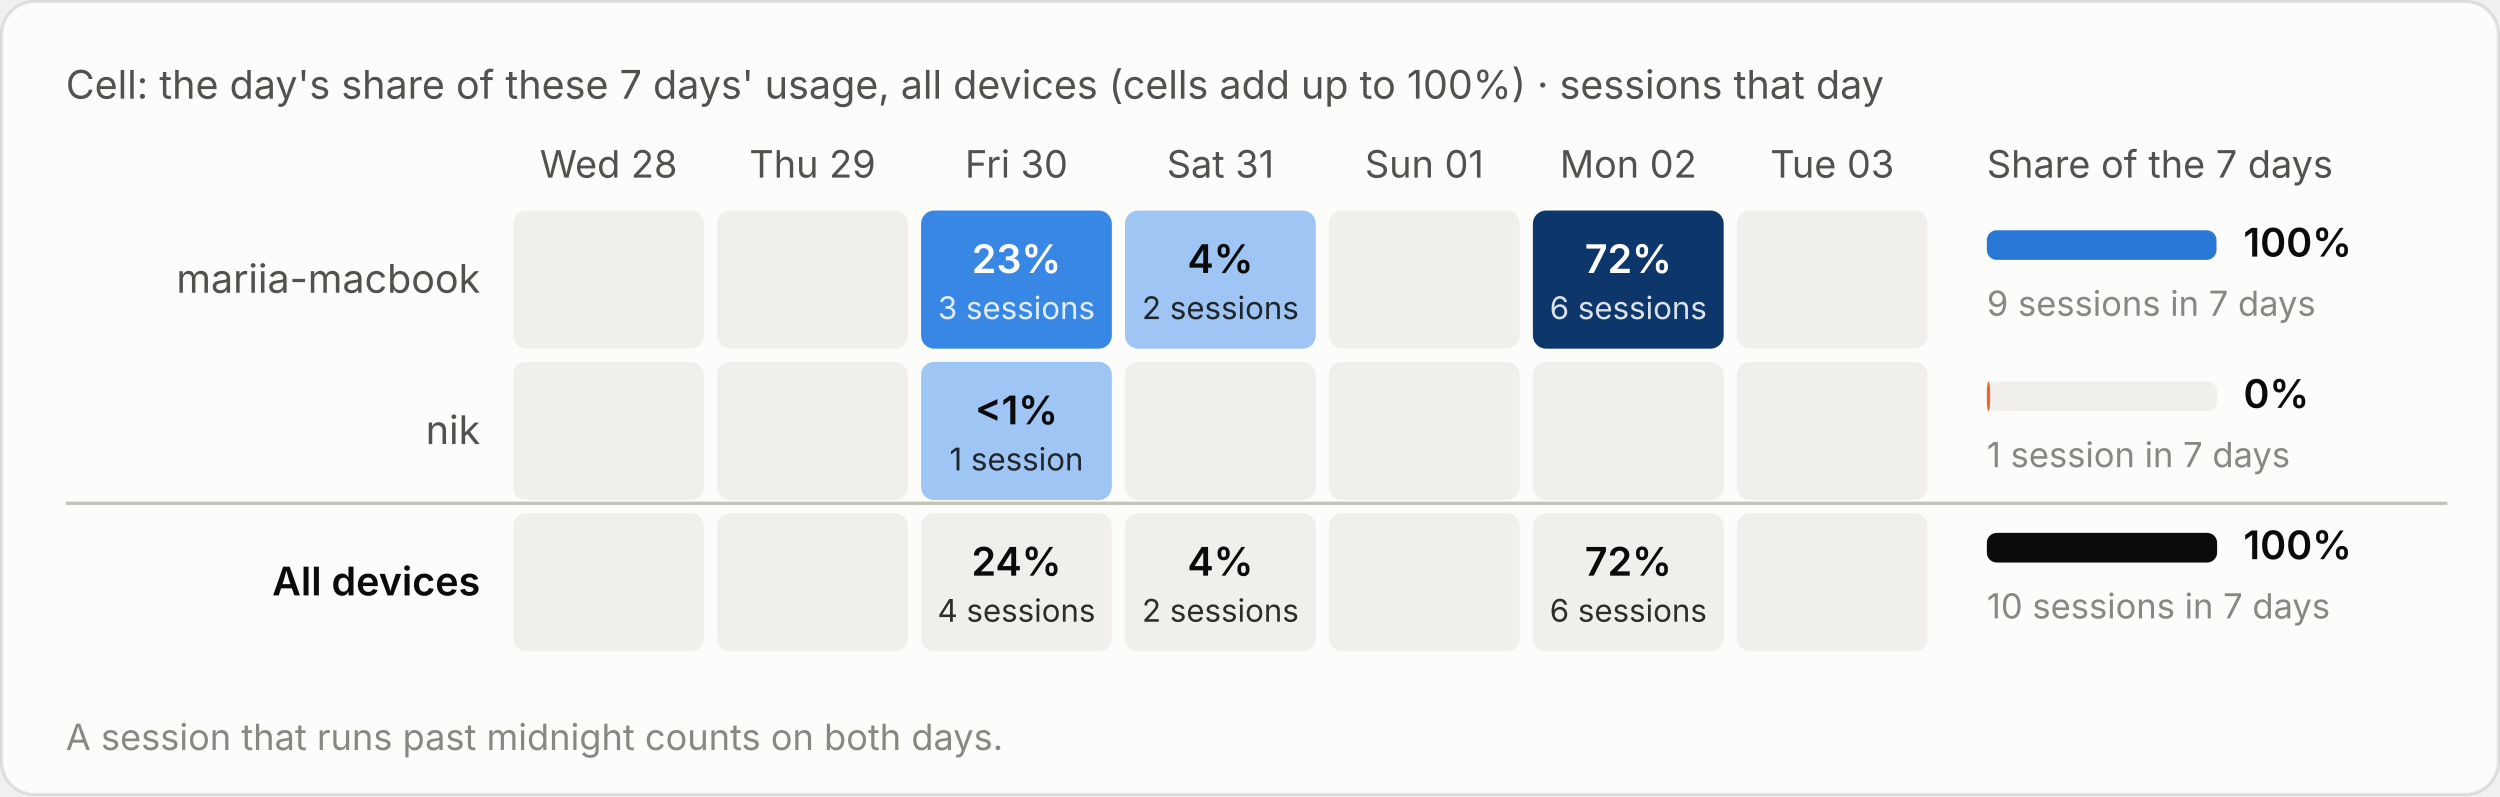
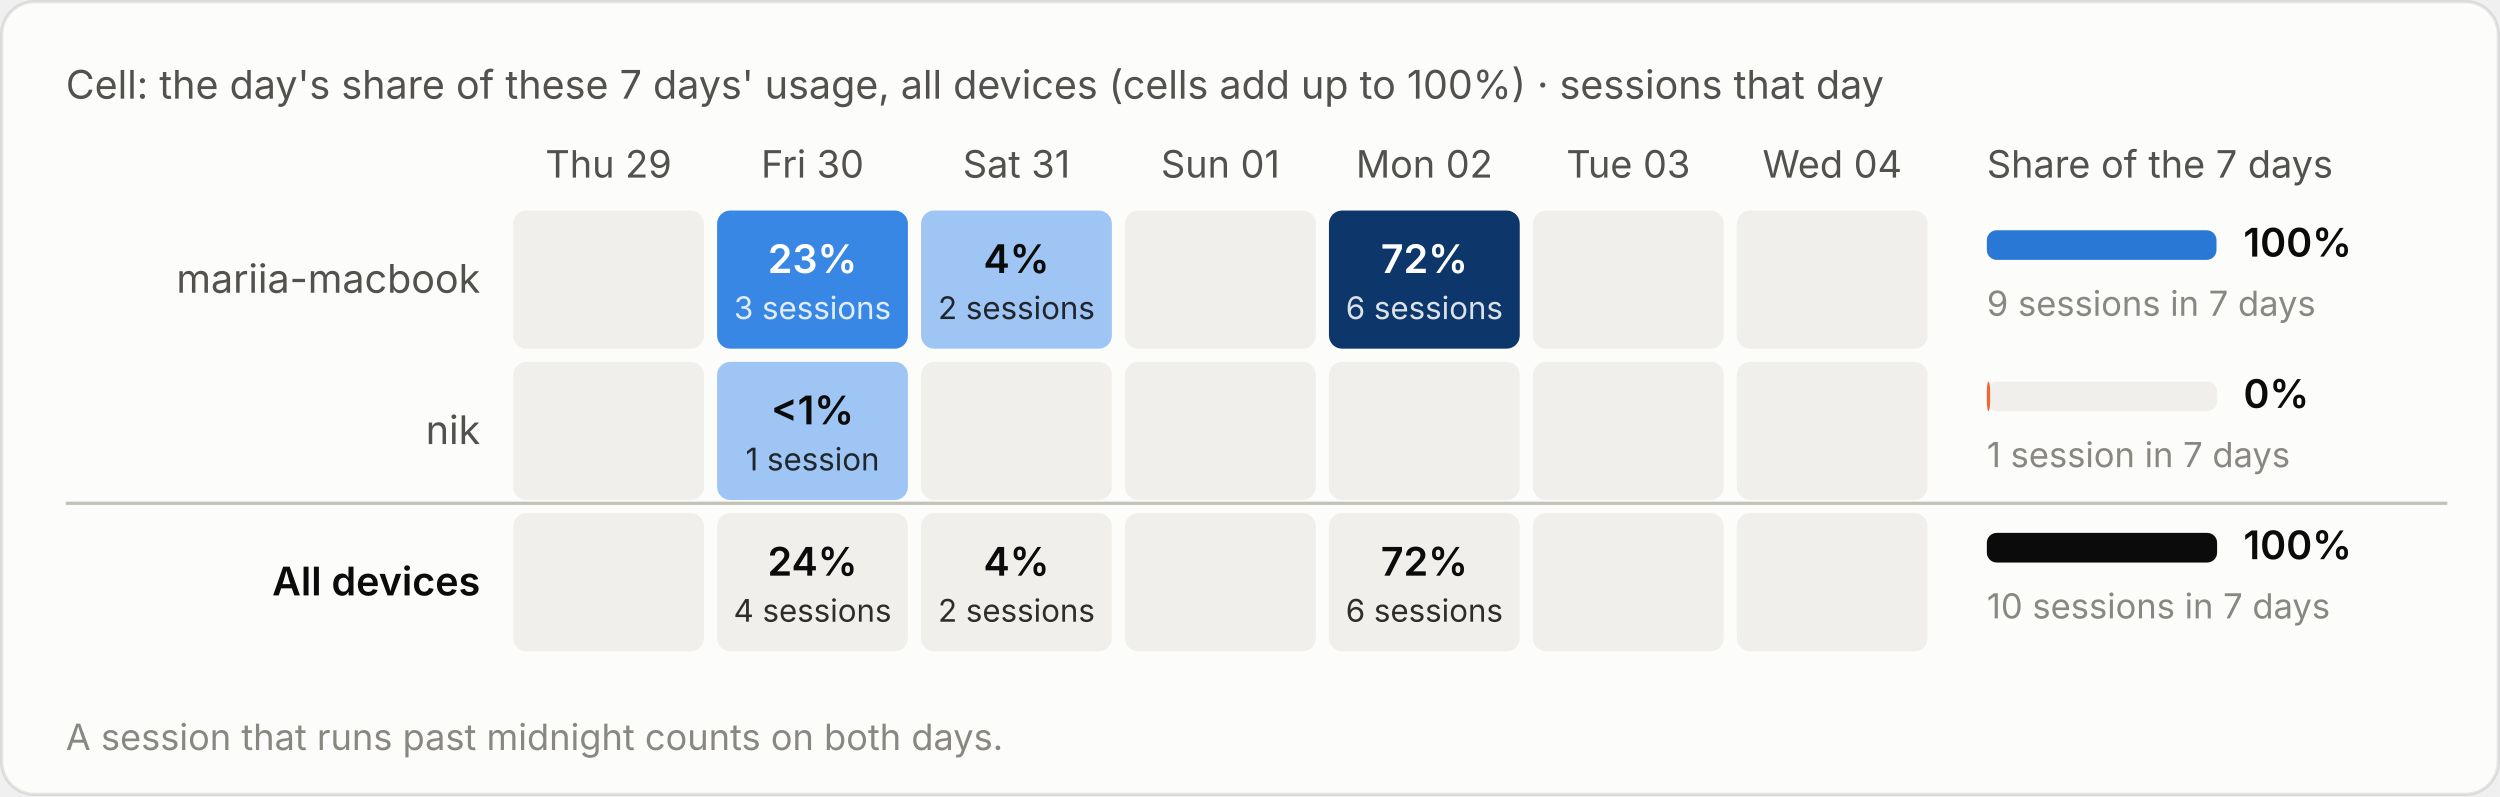
<svg xmlns="http://www.w3.org/2000/svg" viewBox="0 0 760 242" width="760" height="242" role="img" aria-label="Cell: the day's share of these 7 days' usage, all devices (cells add up to 100%) · sessions that day">
  <style>text{font-family:system-ui,-apple-system,"Segoe UI",sans-serif;font-variant-numeric:tabular-nums}.bg{fill:#fcfcfb;stroke:rgba(11,11,11,.10)}.tp{fill:#0b0b0b}.ts{fill:#52514e}.tm{fill:#898781}.grid{stroke:#e1e0d9;stroke-width:1}.base{stroke:#c3c2b7;stroke-width:1}.so{fill:#b5b3ad}.lo{stroke:#b5b3ad}.qe{fill:#f0efec}.ring{stroke:#fcfcfb}.area{fill-opacity:.1}.s0{fill:#2a78d6}.l0{stroke:#2a78d6}.s1{fill:#eb6834}.l1{stroke:#eb6834}.s2{fill:#1baf7a}.l2{stroke:#1baf7a}.s3{fill:#eda100}.l3{stroke:#eda100}.s4{fill:#e87ba4}.l4{stroke:#e87ba4}.s5{fill:#008300}.l5{stroke:#008300}.s6{fill:#4a3aa7}.l6{stroke:#4a3aa7}.s7{fill:#e34948}.l7{stroke:#e34948}.q0{fill:#cde2fb}.q1{fill:#9ec5f4}.q2{fill:#6da7ec}.q3{fill:#3987e5}.q4{fill:#256abf}.q5{fill:#184f95}.q6{fill:#0d366b}.r0{fill:#f8d4d4}.r1{fill:#ec8f8f}.r2{fill:#c42f2f}.a0{fill:#fbe3e3}.a1{fill:#f5b8b8}.a2{fill:#ec8f8f}.a3{fill:#d65252}.a4{fill:#a82525}.tq0{fill:#0b0b0b}.tq1{fill:#0b0b0b}.tq2{fill:#0b0b0b}.tq3{fill:#ffffff}.tq4{fill:#ffffff}.tq5{fill:#ffffff}.tq6{fill:#ffffff}.tr0{fill:#0b0b0b}.tr1{fill:#0b0b0b}.tr2{fill:#ffffff}.ta0{fill:#0b0b0b}.ta1{fill:#0b0b0b}.ta2{fill:#0b0b0b}.ta3{fill:#ffffff}.ta4{fill:#ffffff}.tw{fill:#ffffff}@media (prefers-color-scheme:dark){.bg{fill:#1a1a19;stroke:rgba(255,255,255,.10)}.tp{fill:#fff}.ts{fill:#c3c2b7}.tm{fill:#898781}.grid{stroke:#2c2c2a}.base{stroke:#383835}.so{fill:#5c5b57}.lo{stroke:#5c5b57}.qe{fill:#262624}.ring{stroke:#1a1a19}.s0{fill:#3987e5}.l0{stroke:#3987e5}.s1{fill:#d95926}.l1{stroke:#d95926}.s2{fill:#199e70}.l2{stroke:#199e70}.s3{fill:#c98500}.l3{stroke:#c98500}.s4{fill:#d55181}.l4{stroke:#d55181}.s5{fill:#008300}.l5{stroke:#008300}.s6{fill:#9085e9}.l6{stroke:#9085e9}.s7{fill:#e66767}.l7{stroke:#e66767}.q0{fill:#16263a}.q1{fill:#123a66}.q2{fill:#184f95}.q3{fill:#256abf}.q4{fill:#3987e5}.q5{fill:#6da7ec}.q6{fill:#b7d3f6}.r0{fill:#4a2023}.r1{fill:#8c2c2f}.r2{fill:#e25555}.a0{fill:#3a1a1c}.a1{fill:#5e2427}.a2{fill:#8c2c2f}.a3{fill:#c43c3f}.a4{fill:#f07070}.tq0{fill:#ffffff}.tq1{fill:#ffffff}.tq2{fill:#ffffff}.tq3{fill:#ffffff}.tq4{fill:#ffffff}.tq5{fill:#0b0b0b}.tq6{fill:#0b0b0b}.tr0{fill:#ffffff}.tr1{fill:#ffffff}.tr2{fill:#ffffff}.ta0{fill:#ffffff}.ta1{fill:#ffffff}.ta2{fill:#ffffff}.ta3{fill:#ffffff}.ta4{fill:#0b0b0b}.tw{fill:#ffffff}}</style>
  <rect class="bg" x=".5" y=".5" width="759" height="241" rx="10" />
  <text class="ts" x="20" y="30" font-size="12">Cell: the day's share of these 7 days' usage, all devices (cells add up to 100%) · sessions that day</text>
  <g transform="translate(0,-20)">
-     <text class="ts" x="185.0" y="74" font-size="11.5" text-anchor="middle">Wed 28</text>
-     <text class="ts" x="247.0" y="74" font-size="11.5" text-anchor="middle">Thu 29</text>
-     <text class="ts" x="309.0" y="74" font-size="11.5" text-anchor="middle">Fri 30</text>
-     <text class="ts" x="371.0" y="74" font-size="11.5" text-anchor="middle">Sat 31</text>
-     <text class="ts" x="433.0" y="74" font-size="11.5" text-anchor="middle">Sun 01</text>
-     <text class="ts" x="495.0" y="74" font-size="11.5" text-anchor="middle">Mon 02</text>
-     <text class="ts" x="557.0" y="74" font-size="11.5" text-anchor="middle">Tue 03</text>
+     <text class="ts" x="185.0" y="74" font-size="11.5" text-anchor="middle">Thu 29</text>
+     <text class="ts" x="247.0" y="74" font-size="11.5" text-anchor="middle">Fri 30</text>
+     <text class="ts" x="309.0" y="74" font-size="11.5" text-anchor="middle">Sat 31</text>
+     <text class="ts" x="371.0" y="74" font-size="11.5" text-anchor="middle">Sun 01</text>
+     <text class="ts" x="433.0" y="74" font-size="11.5" text-anchor="middle">Mon 02</text>
+     <text class="ts" x="495.0" y="74" font-size="11.5" text-anchor="middle">Tue 03</text>
+     <text class="ts" x="557.0" y="74" font-size="11.5" text-anchor="middle">Wed 04</text>
    <text class="ts" x="604" y="74" font-size="11.5">Share of the 7 days</text>
    <text class="ts" x="146" y="109.0" font-size="12" text-anchor="end">mariia-macbook</text>
    <rect class="qe" x="156.0" y="84" width="58" height="42" rx="4" />
-     <rect class="qe" x="218.0" y="84" width="58" height="42" rx="4" />
-     <rect class="q3" x="280.0" y="84" width="58" height="42" rx="4" />
-     <text class="tq3" x="309.0" y="103.0" font-size="12" font-weight="600" text-anchor="middle">23%</text>
-     <text class="tq3" x="309.0" y="117.0" font-size="9.5" text-anchor="middle" opacity=".85">3 sessions</text>
-     <rect class="q1" x="342.0" y="84" width="58" height="42" rx="4" />
-     <text class="tq1" x="371.0" y="103.0" font-size="12" font-weight="600" text-anchor="middle">4%</text>
-     <text class="tq1" x="371.0" y="117.0" font-size="9.5" text-anchor="middle" opacity=".85">2 sessions</text>
-     <rect class="qe" x="404.0" y="84" width="58" height="42" rx="4" />
-     <rect class="q6" x="466.0" y="84" width="58" height="42" rx="4" />
-     <text class="tq6" x="495.0" y="103.0" font-size="12" font-weight="600" text-anchor="middle">72%</text>
-     <text class="tq6" x="495.0" y="117.0" font-size="9.5" text-anchor="middle" opacity=".85">6 sessions</text>
+     <rect class="q3" x="218.0" y="84" width="58" height="42" rx="4" />
+     <text class="tq3" x="247.0" y="103.0" font-size="12" font-weight="600" text-anchor="middle">23%</text>
+     <text class="tq3" x="247.0" y="117.0" font-size="9.5" text-anchor="middle" opacity=".85">3 sessions</text>
+     <rect class="q1" x="280.0" y="84" width="58" height="42" rx="4" />
+     <text class="tq1" x="309.0" y="103.0" font-size="12" font-weight="600" text-anchor="middle">4%</text>
+     <text class="tq1" x="309.0" y="117.0" font-size="9.5" text-anchor="middle" opacity=".85">2 sessions</text>
+     <rect class="qe" x="342.0" y="84" width="58" height="42" rx="4" />
+     <rect class="q6" x="404.0" y="84" width="58" height="42" rx="4" />
+     <text class="tq6" x="433.0" y="103.0" font-size="12" font-weight="600" text-anchor="middle">72%</text>
+     <text class="tq6" x="433.0" y="117.0" font-size="9.5" text-anchor="middle" opacity=".85">6 sessions</text>
+     <rect class="qe" x="466.0" y="84" width="58" height="42" rx="4" />
    <rect class="qe" x="528.0" y="84" width="58" height="42" rx="4" />
    <rect class="qe" x="604" y="90.0" width="70" height="9" rx="3" />
    <rect class="s0" x="604" y="90.0" width="69.8" height="9" rx="3" />
    <text class="tp" x="682" y="98.0" font-size="12" font-weight="600">100%</text>
    <text class="tm" x="604" y="116.0" font-size="10.5">9 sessions in 7 days</text>
    <text class="ts" x="146" y="155.0" font-size="12" text-anchor="end">nik</text>
    <rect class="qe" x="156.0" y="130" width="58" height="42" rx="4" />
-     <rect class="qe" x="218.0" y="130" width="58" height="42" rx="4" />
-     <rect class="q1" x="280.0" y="130" width="58" height="42" rx="4" />
-     <text class="tq1" x="309.0" y="149.0" font-size="12" font-weight="600" text-anchor="middle">&lt;1%</text>
-     <text class="tq1" x="309.0" y="163.0" font-size="9.5" text-anchor="middle" opacity=".85">1 session</text>
+     <rect class="q1" x="218.0" y="130" width="58" height="42" rx="4" />
+     <text class="tq1" x="247.0" y="149.0" font-size="12" font-weight="600" text-anchor="middle">&lt;1%</text>
+     <text class="tq1" x="247.0" y="163.0" font-size="9.5" text-anchor="middle" opacity=".85">1 session</text>
+     <rect class="qe" x="280.0" y="130" width="58" height="42" rx="4" />
    <rect class="qe" x="342.0" y="130" width="58" height="42" rx="4" />
    <rect class="qe" x="404.0" y="130" width="58" height="42" rx="4" />
    <rect class="qe" x="466.0" y="130" width="58" height="42" rx="4" />
    <rect class="qe" x="528.0" y="130" width="58" height="42" rx="4" />
    <rect class="qe" x="604" y="136.0" width="70" height="9" rx="3" />
    <rect class="s1" x="604" y="136.0" width="1.0" height="9" rx="3" />
    <text class="tp" x="682" y="144.0" font-size="12" font-weight="600">0%</text>
    <text class="tm" x="604" y="162.0" font-size="10.5">1 session in 7 days</text>
    <line class="base" x1="20" x2="744" y1="173" y2="173" />
    <text class="tp" x="146" y="201.0" font-size="12" text-anchor="end" font-weight="600">All devices</text>
    <rect class="qe" x="156.0" y="176" width="58" height="42" rx="4" />
    <rect class="qe" x="218.0" y="176" width="58" height="42" rx="4" />
+     <text class="tp" x="247.0" y="195.0" font-size="12" font-weight="600" text-anchor="middle">24%</text>
+     <text class="tp" x="247.0" y="209.0" font-size="9.5" text-anchor="middle" opacity=".85">4 sessions</text>
    <rect class="qe" x="280.0" y="176" width="58" height="42" rx="4" />
-     <text class="tp" x="309.0" y="195.0" font-size="12" font-weight="600" text-anchor="middle">24%</text>
-     <text class="tp" x="309.0" y="209.0" font-size="9.5" text-anchor="middle" opacity=".85">4 sessions</text>
+     <text class="tp" x="309.0" y="195.0" font-size="12" font-weight="600" text-anchor="middle">4%</text>
+     <text class="tp" x="309.0" y="209.0" font-size="9.5" text-anchor="middle" opacity=".85">2 sessions</text>
    <rect class="qe" x="342.0" y="176" width="58" height="42" rx="4" />
-     <text class="tp" x="371.0" y="195.0" font-size="12" font-weight="600" text-anchor="middle">4%</text>
-     <text class="tp" x="371.0" y="209.0" font-size="9.5" text-anchor="middle" opacity=".85">2 sessions</text>
    <rect class="qe" x="404.0" y="176" width="58" height="42" rx="4" />
+     <text class="tp" x="433.0" y="195.0" font-size="12" font-weight="600" text-anchor="middle">72%</text>
+     <text class="tp" x="433.0" y="209.0" font-size="9.5" text-anchor="middle" opacity=".85">6 sessions</text>
    <rect class="qe" x="466.0" y="176" width="58" height="42" rx="4" />
-     <text class="tp" x="495.0" y="195.0" font-size="12" font-weight="600" text-anchor="middle">72%</text>
-     <text class="tp" x="495.0" y="209.0" font-size="9.5" text-anchor="middle" opacity=".85">6 sessions</text>
    <rect class="qe" x="528.0" y="176" width="58" height="42" rx="4" />
    <rect class="qe" x="604" y="182.0" width="70" height="9" rx="3" />
    <rect class="tp" x="604" y="182.0" width="70.0" height="9" rx="3" />
    <text class="tp" x="682" y="190.0" font-size="12" font-weight="600">100%</text>
    <text class="tm" x="604" y="208.0" font-size="10.5">10 sessions in 7 days</text>
    <text class="tm" x="20" y="248" font-size="11">A session that runs past midnight counts on both days.</text>
  </g>
</svg>
